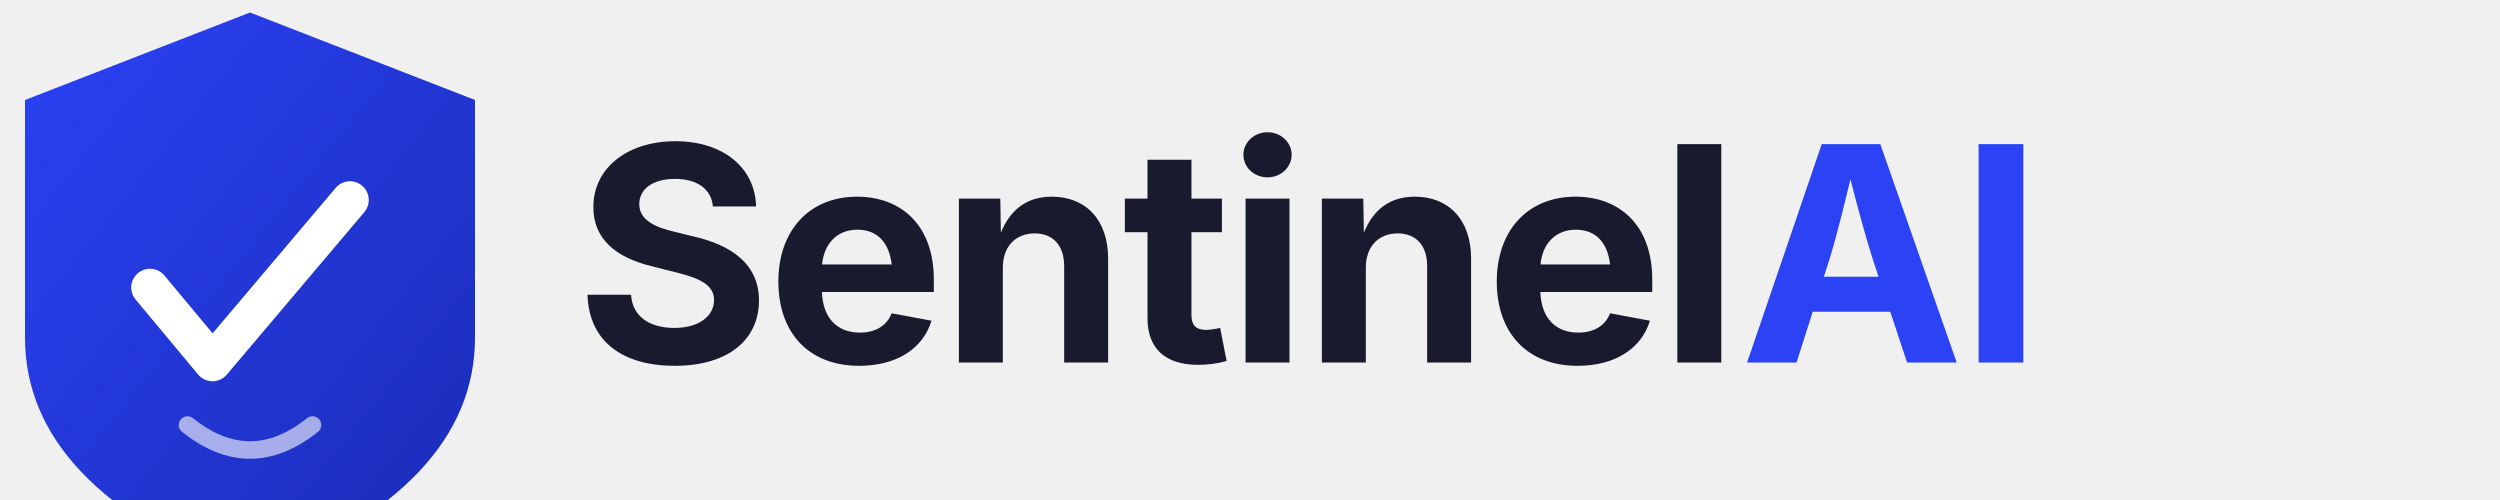
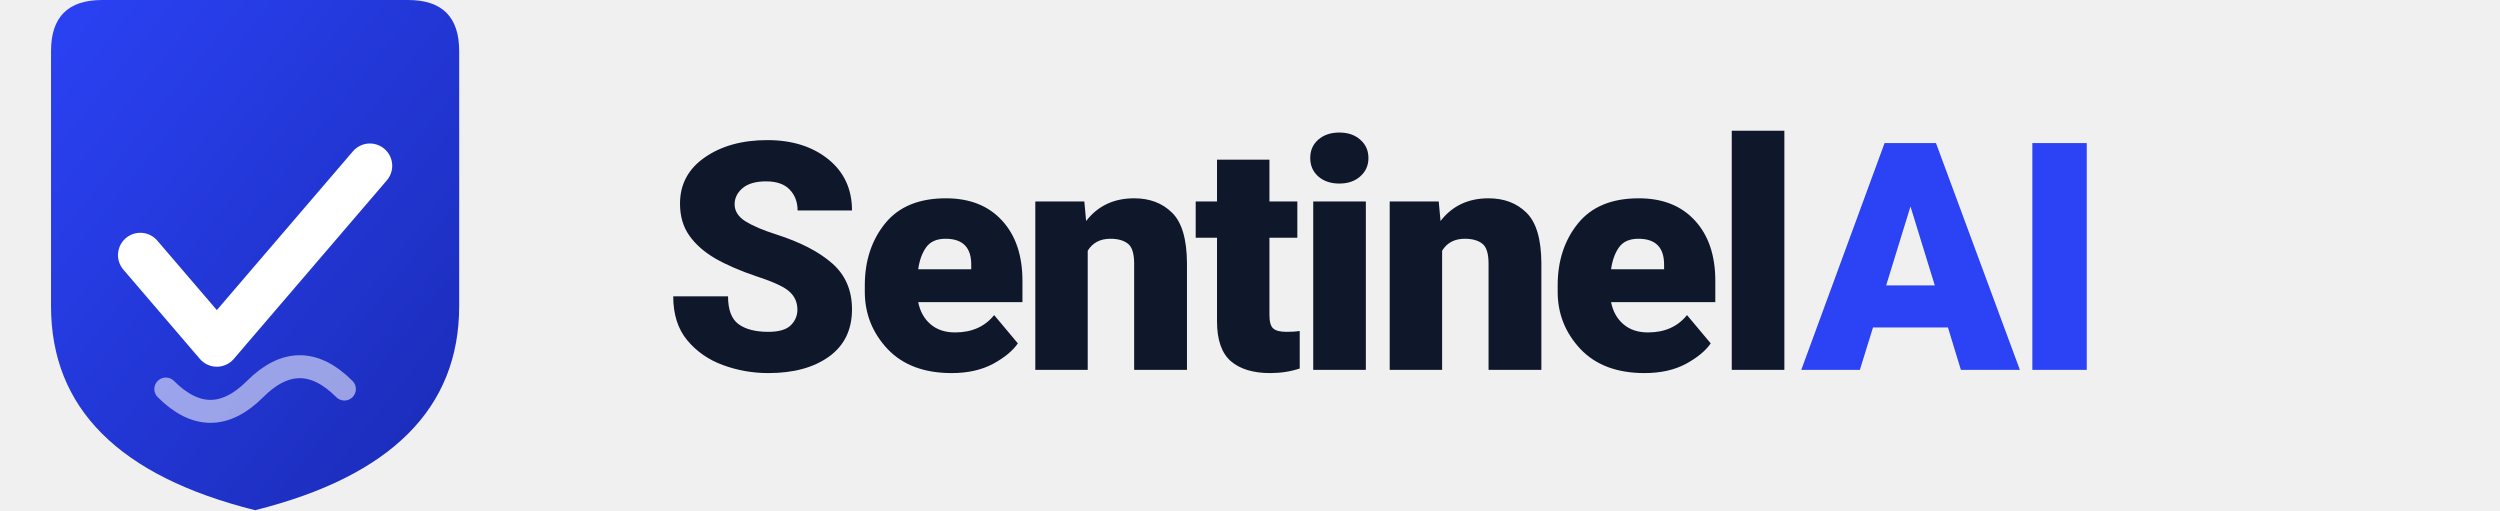
- <svg xmlns="http://www.w3.org/2000/svg" viewBox="0 0 200 40" width="200" height="40" fill="none">
+ <svg xmlns="http://www.w3.org/2000/svg" viewBox="0 0 196 40" width="196" height="40" fill="none" role="img" aria-label="SentinelAI">
  <defs>
-     <linearGradient id="grad" x1="0%" y1="0%" x2="100%" y2="100%">
+     <linearGradient id="sg" x1="0%" y1="0%" x2="100%" y2="100%">
      <stop offset="0%" stop-color="#2B42F5" />
      <stop offset="100%" stop-color="#1a2bb5" />
    </linearGradient>
  </defs>
-   <g transform="translate(2, 1)">
-     <path d="M18 0 L36 7 L36 26 Q36 38 18 45 Q0 38 0 26 L0 7 Z" fill="url(#grad)" />
-     <path d="M10 22 L15 28 L26 15" stroke="#fff" stroke-width="3" stroke-linecap="round" stroke-linejoin="round" />
-     <path d="M13 33 Q18 37 23 33" stroke="#fff" stroke-width="1.4" stroke-linecap="round" opacity="0.6" />
-   </g>
-   <text x="46" y="29" font-family="Inter, 'Segoe UI', Arial, sans-serif" font-size="24" font-weight="700" fill="#1a1a2e" letter-spacing="-0.4">
+   <path d="M8 0 L32 0 Q36 0 36 4 L36 24 Q36 36 20 40 Q4 36 4 24 L4 4 Q4 0 8 0 Z" fill="url(#sg)" />
+   <path d="M11 20 L17 27 L29 13" stroke="#fff" stroke-width="3.5" stroke-linecap="round" stroke-linejoin="round" />
+   <path d="M13 30.5 Q16.5 34 20 30.5 Q23.5 27 27 30.5" stroke="#fff" stroke-width="1.8" stroke-linecap="round" opacity="0.55" />
+   <text x="52" y="29" font-family="system-ui, -apple-system, 'Segoe UI', Roboto, Helvetica, Arial, sans-serif" font-size="25" font-weight="800" fill="#0f172a" letter-spacing="-0.6">
    Sentinel<tspan fill="#2B42F5">AI</tspan>
  </text>
</svg>
